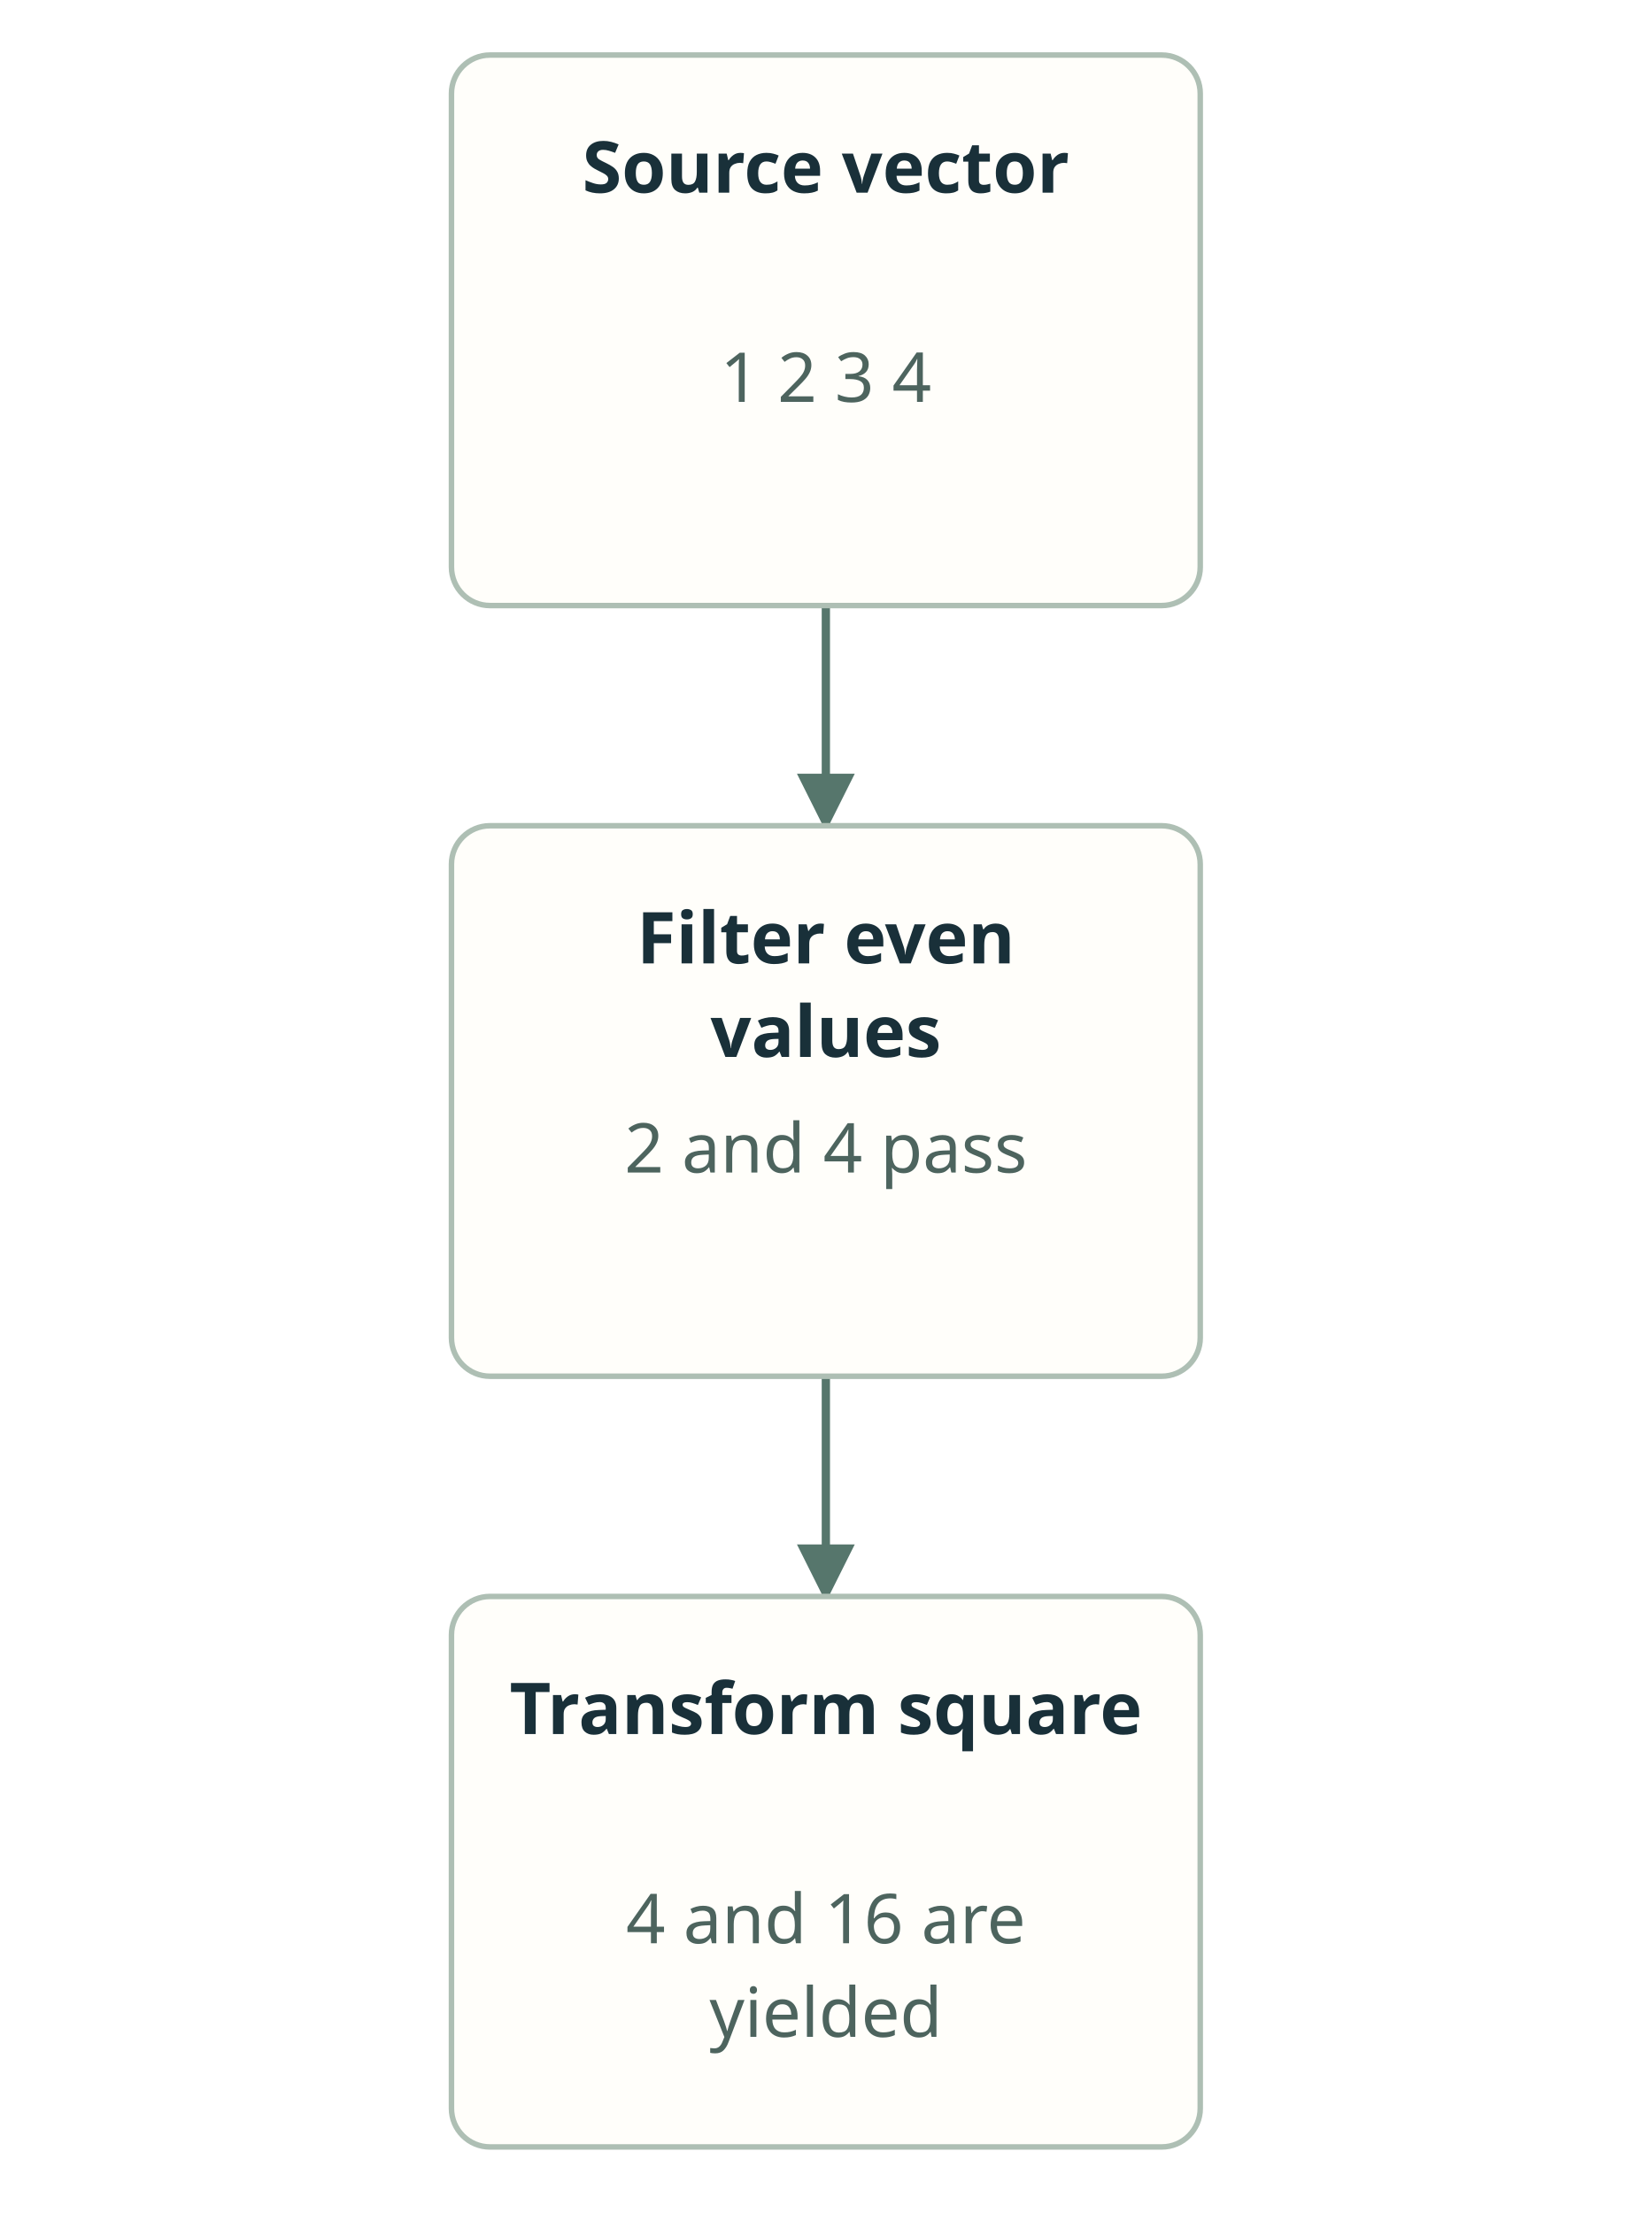
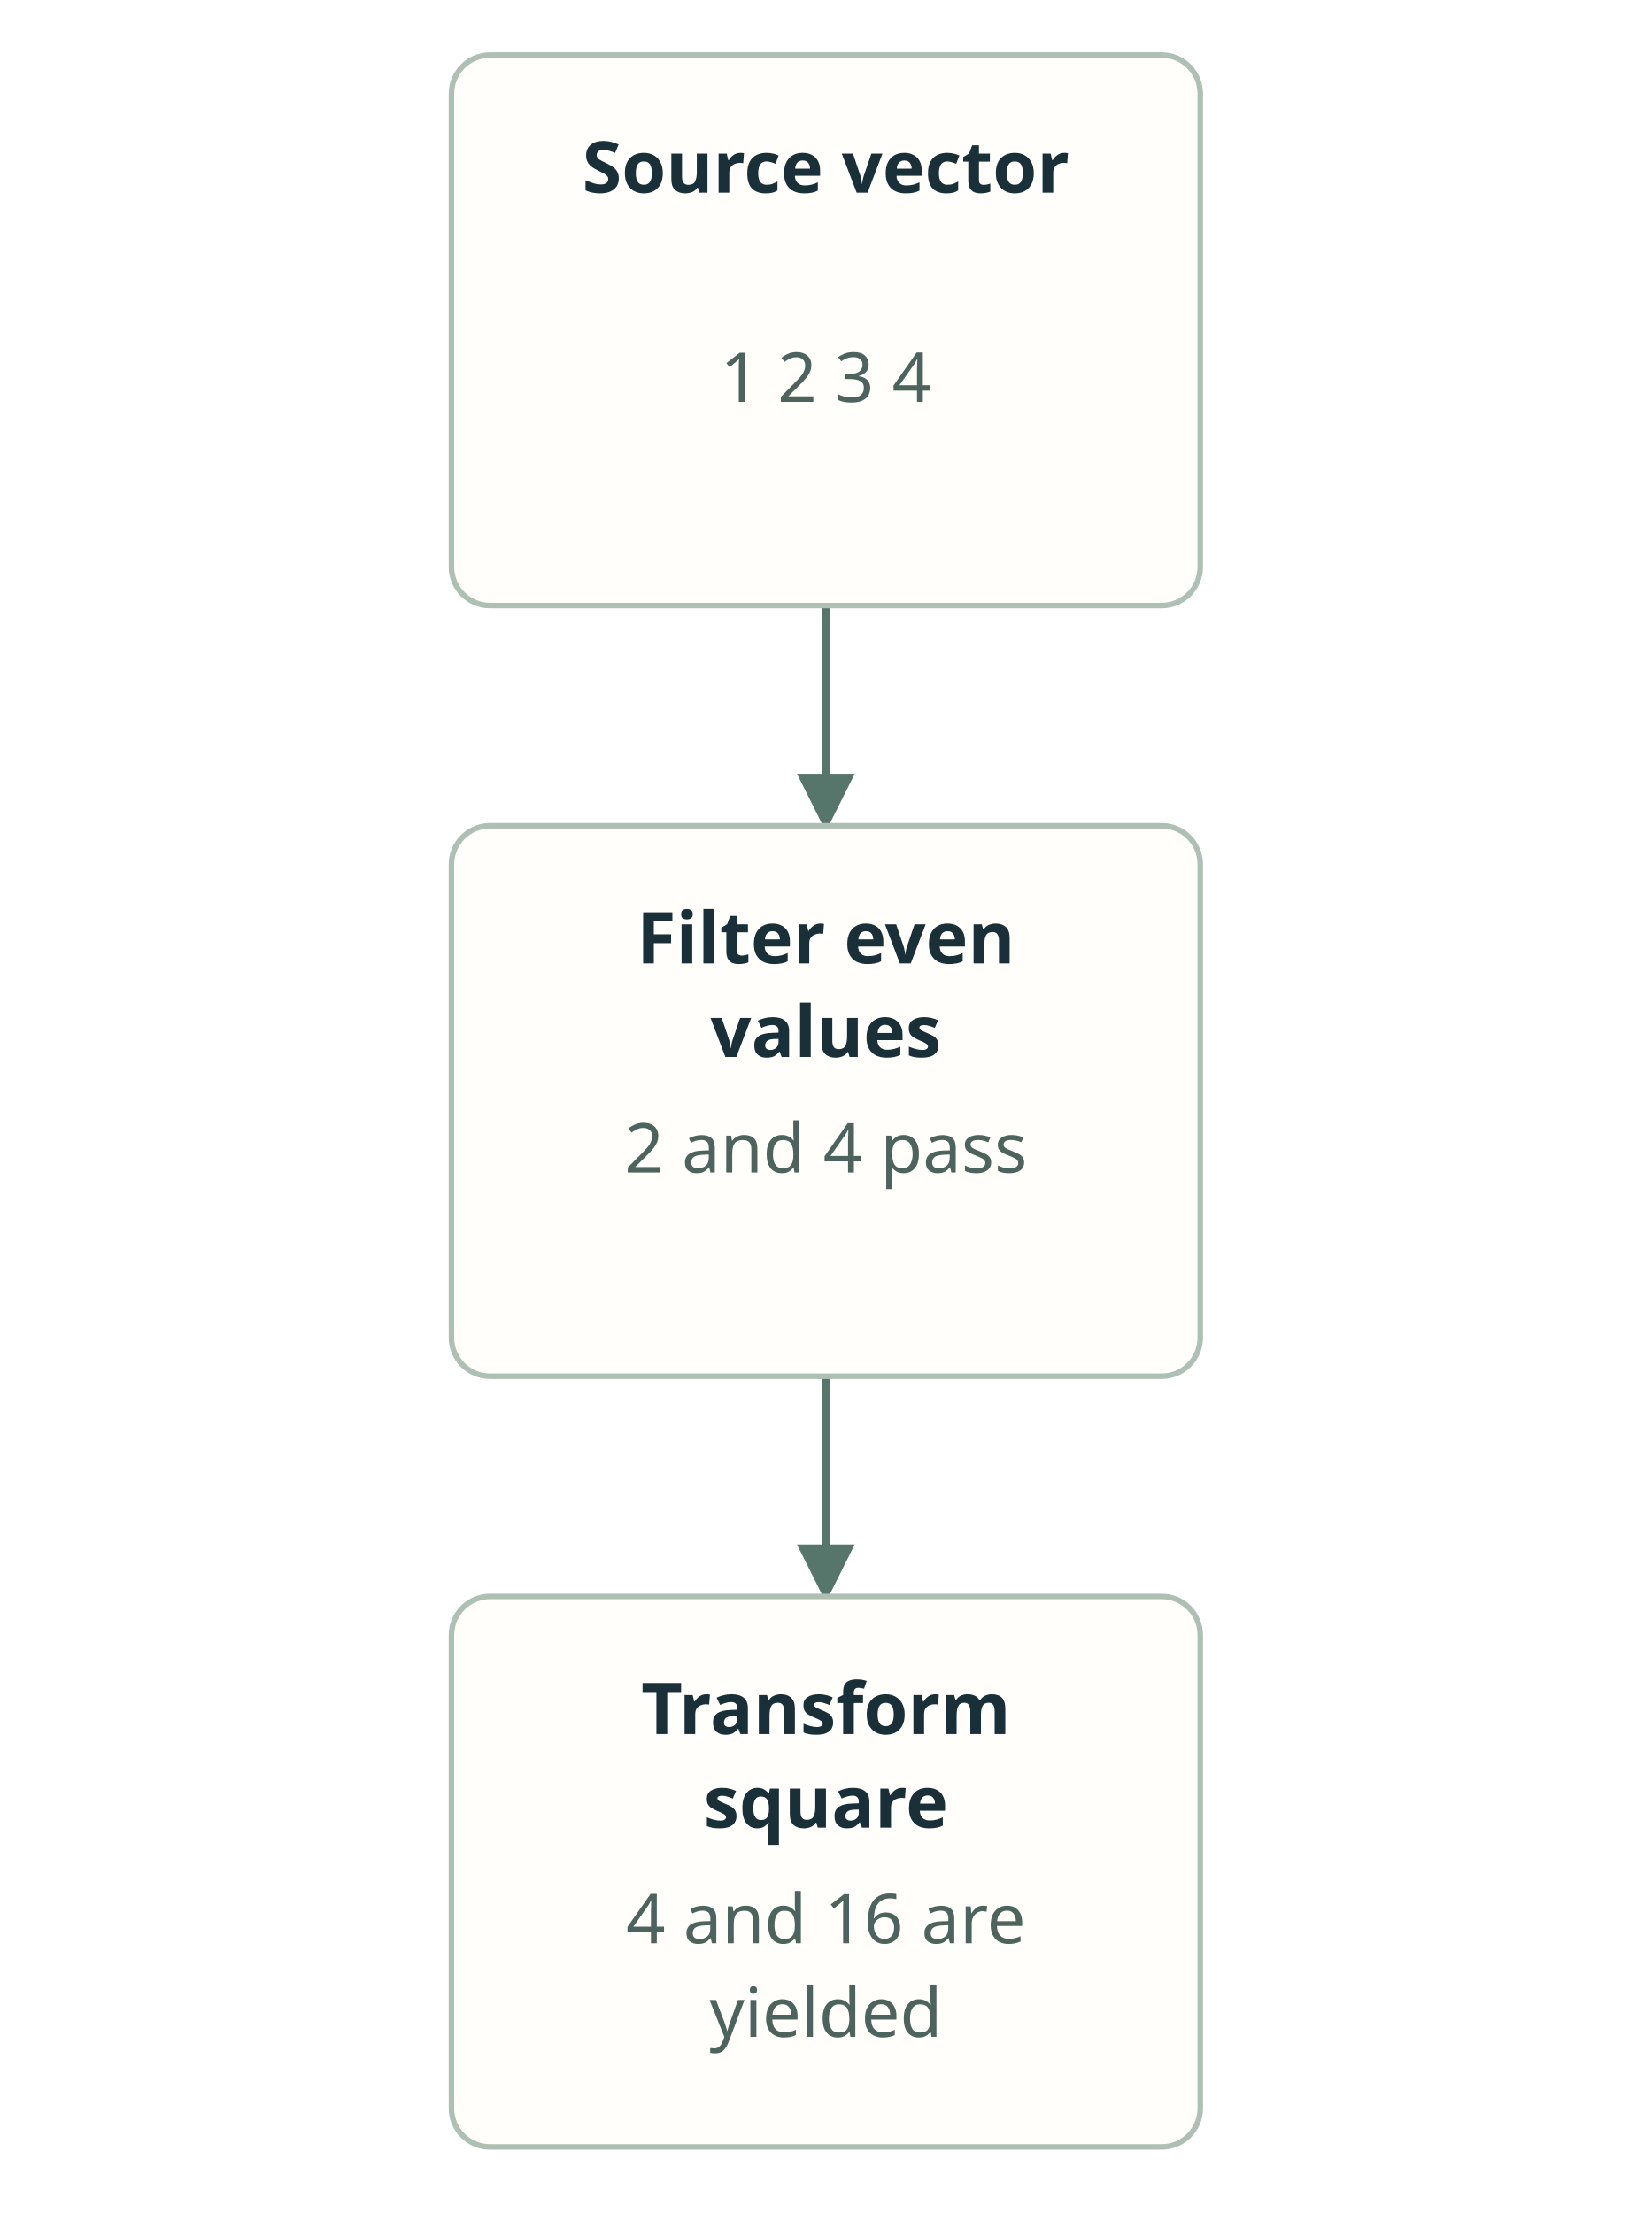
<svg xmlns="http://www.w3.org/2000/svg" class="concept-svg" viewBox="0 0 300 402" role="img" aria-labelledby="concept-lib-lazy-views-title concept-lib-lazy-views-desc">
  <defs>
    <marker id="concept-lib-lazy-views-arrow" viewBox="0 0 10 10" refX="9" refY="5" markerWidth="7" markerHeight="7" orient="auto-start-reverse">
      <path d="M 0 0 L 10 5 L 0 10 z" fill="#56766c" />
    </marker>
  </defs>
  <path d="M 150 110 L 150 150" stroke="#56766c" stroke-width="1.5" marker-end="url(#concept-lib-lazy-views-arrow)" fill="none" />
  <path d="M 150 250 L 150 290" stroke="#56766c" stroke-width="1.5" marker-end="url(#concept-lib-lazy-views-arrow)" fill="none" />
  <g>
    <rect x="82" y="10" width="136" height="100" rx="7" fill="#fffefa" stroke="#aebfb4" />
    <text x="150" y="35" text-anchor="middle" fill="#193039" font-family="system-ui,sans-serif" font-size="13" font-weight="650">Source vector</text>
    <text x="150" y="73" text-anchor="middle" fill="#4d645e" font-family="system-ui,sans-serif" font-size="12.5">1 2 3 4</text>
  </g>
  <g>
    <rect x="82" y="150" width="136" height="100" rx="7" fill="#fffefa" stroke="#aebfb4" />
    <text x="150" y="175" text-anchor="middle" fill="#193039" font-family="system-ui,sans-serif" font-size="13" font-weight="650">Filter even</text>
    <text x="150" y="192" text-anchor="middle" fill="#193039" font-family="system-ui,sans-serif" font-size="13" font-weight="650">values</text>
    <text x="150" y="213" text-anchor="middle" fill="#4d645e" font-family="system-ui,sans-serif" font-size="12.5">2 and 4 pass</text>
  </g>
  <g>
    <rect x="82" y="290" width="136" height="100" rx="7" fill="#fffefa" stroke="#aebfb4" />
-     <text x="150" y="315" text-anchor="middle" fill="#193039" font-family="system-ui,sans-serif" font-size="13" font-weight="650">Transform square</text>
+     <text x="150" y="315" text-anchor="middle" fill="#193039" font-family="system-ui,sans-serif" font-size="13" font-weight="650">Transform</text>
+     <text x="150" y="332" text-anchor="middle" fill="#193039" font-family="system-ui,sans-serif" font-size="13" font-weight="650">square</text>
    <text x="150" y="353" text-anchor="middle" fill="#4d645e" font-family="system-ui,sans-serif" font-size="12.5">4 and 16 are</text>
    <text x="150" y="370" text-anchor="middle" fill="#4d645e" font-family="system-ui,sans-serif" font-size="12.5">yielded</text>
  </g>
</svg>
